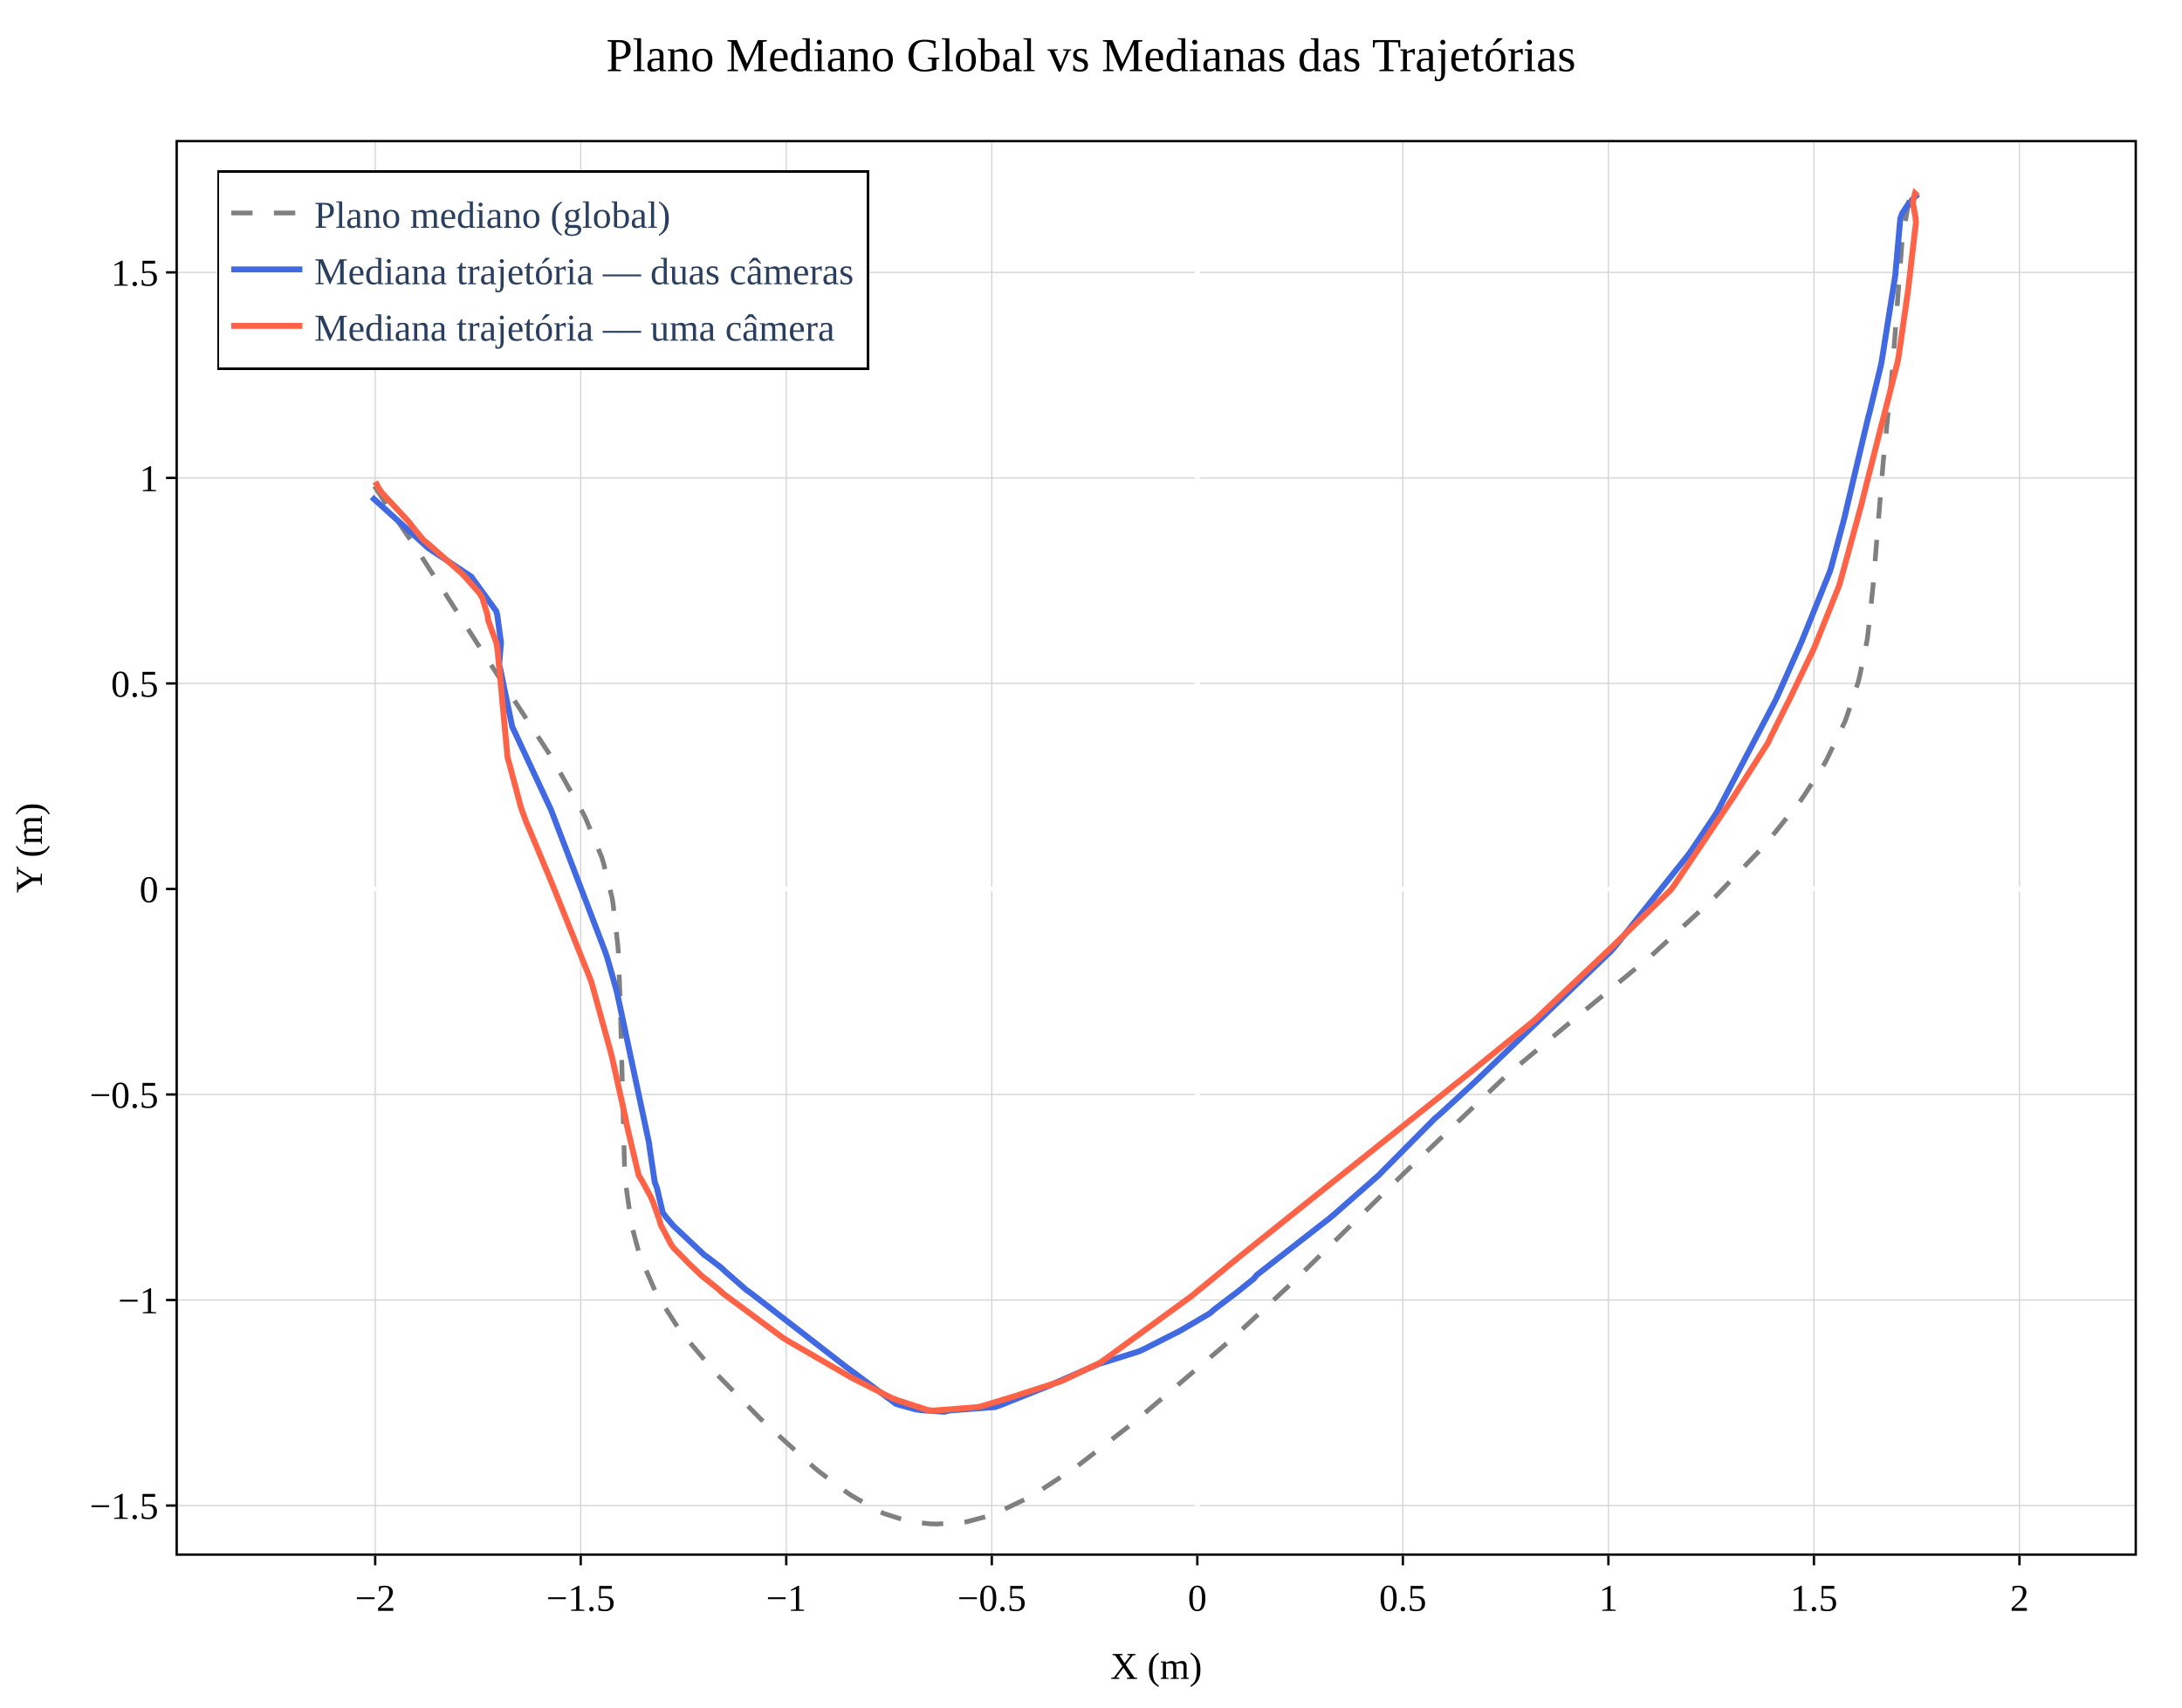
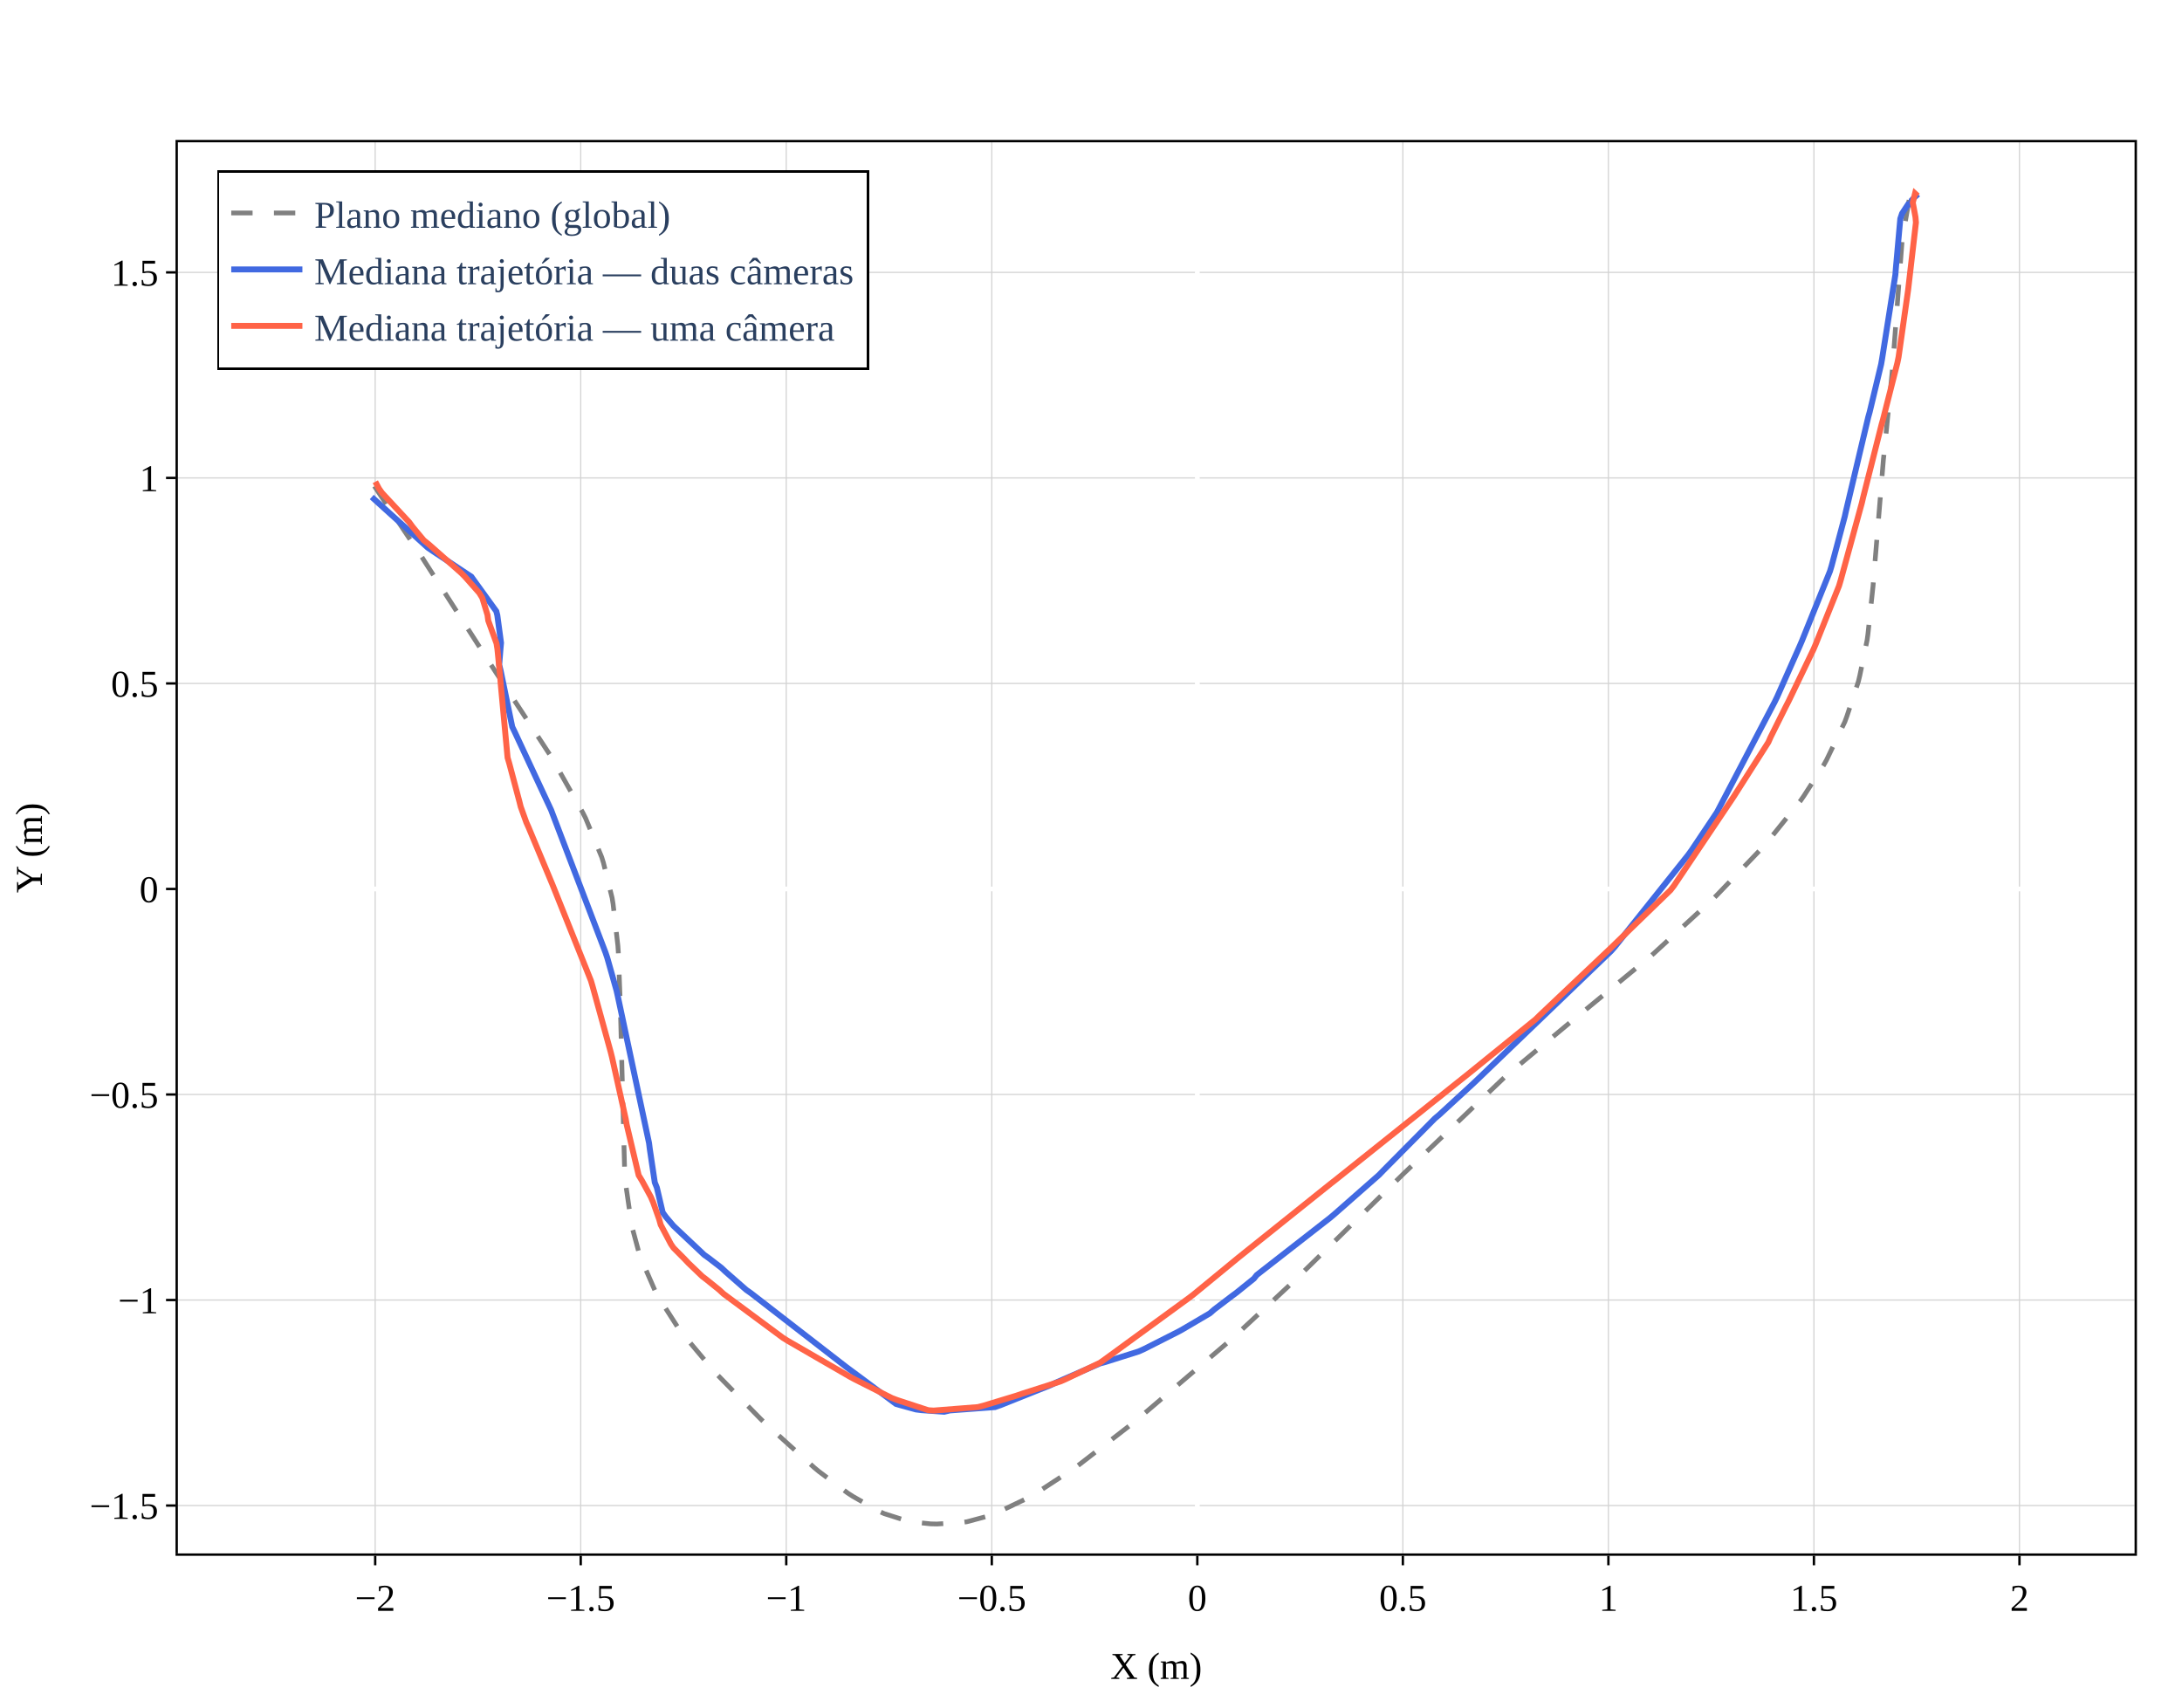
- <svg xmlns="http://www.w3.org/2000/svg" class="main-svg" width="920" height="720" style="" viewBox="0 0 920 720">
-   <rect x="0" y="0" width="920" height="720" style="fill: rgb(255, 255, 255); fill-opacity: 1;" />
-   <defs id="defs-62b8b5">
-     <g class="clips">
-       <clipPath id="clip62b8b5xyplot" class="plotclip">
-         <rect width="825" height="595" />
-       </clipPath>
-       <clipPath class="axesclip" id="clip62b8b5x">
-         <rect x="75" y="0" width="825" height="720" />
-       </clipPath>
-       <clipPath class="axesclip" id="clip62b8b5y">
-         <rect x="0" y="60" width="920" height="595" />
-       </clipPath>
-       <clipPath class="axesclip" id="clip62b8b5xy">
-         <rect x="75" y="60" width="825" height="595" />
-       </clipPath>
-     </g>
-     <g class="gradients" />
-     <g class="patterns" />
+ <svg xmlns="http://www.w3.org/2000/svg" class="main-svg" width="920" height="720" style="" viewBox="0 0 920 720" version="1.1" id="svg373">
+   <rect x="0" y="0" width="920" height="720" style="fill: rgb(255, 255, 255); fill-opacity: 1;" id="rect2" />
+   <defs id="defs-111e7b">
+     <g class="clips" id="g16">
+       <clipPath id="clip111e7bxyplot" class="plotclip">
+         <rect width="825" height="595" id="rect4" />
+       </clipPath>
+       <clipPath class="axesclip" id="clip111e7bx">
+         <rect x="75" y="0" width="825" height="720" id="rect7" />
+       </clipPath>
+       <clipPath class="axesclip" id="clip111e7by">
+         <rect x="0" y="60" width="920" height="595" id="rect10" />
+       </clipPath>
+       <clipPath class="axesclip" id="clip111e7bxy">
+         <rect x="75" y="60" width="825" height="595" id="rect13" />
+       </clipPath>
+     </g>
+     <g class="gradients" id="g18" />
+     <g class="patterns" id="g20" />
  </defs>
-   <g class="bglayer" />
-   <g class="layer-below">
-     <g class="imagelayer" />
-     <g class="shapelayer" />
-   </g>
-   <g class="cartesianlayer">
-     <g class="subplot xy">
-       <g class="layer-subplot">
-         <g class="shapelayer" />
-         <g class="imagelayer" />
-       </g>
-       <g class="minor-gridlayer">
-         <g class="x" />
-         <g class="y" />
-       </g>
-       <g class="gridlayer">
-         <g class="x">
-           <path class="xgrid crisp" transform="translate(158.19,0)" d="M0,60v595" style="stroke: rgb(211, 211, 211); stroke-opacity: 1; stroke-width: 0.5px;" />
-           <path class="xgrid crisp" transform="translate(244.85,0)" d="M0,60v595" style="stroke: rgb(211, 211, 211); stroke-opacity: 1; stroke-width: 0.5px;" />
-           <path class="xgrid crisp" transform="translate(331.51,0)" d="M0,60v595" style="stroke: rgb(211, 211, 211); stroke-opacity: 1; stroke-width: 0.5px;" />
-           <path class="xgrid crisp" transform="translate(418.17,0)" d="M0,60v595" style="stroke: rgb(211, 211, 211); stroke-opacity: 1; stroke-width: 0.5px;" />
-           <path class="xgrid crisp" transform="translate(591.49,0)" d="M0,60v595" style="stroke: rgb(211, 211, 211); stroke-opacity: 1; stroke-width: 0.5px;" />
-           <path class="xgrid crisp" transform="translate(678.15,0)" d="M0,60v595" style="stroke: rgb(211, 211, 211); stroke-opacity: 1; stroke-width: 0.5px;" />
-           <path class="xgrid crisp" transform="translate(764.81,0)" d="M0,60v595" style="stroke: rgb(211, 211, 211); stroke-opacity: 1; stroke-width: 0.5px;" />
-           <path class="xgrid crisp" transform="translate(851.47,0)" d="M0,60v595" style="stroke: rgb(211, 211, 211); stroke-opacity: 1; stroke-width: 0.5px;" />
-         </g>
-         <g class="y">
-           <path class="ygrid crisp" transform="translate(0,634.81)" d="M75,0h825" style="stroke: rgb(211, 211, 211); stroke-opacity: 1; stroke-width: 0.5px;" />
-           <path class="ygrid crisp" transform="translate(0,548.15)" d="M75,0h825" style="stroke: rgb(211, 211, 211); stroke-opacity: 1; stroke-width: 0.5px;" />
-           <path class="ygrid crisp" transform="translate(0,461.49)" d="M75,0h825" style="stroke: rgb(211, 211, 211); stroke-opacity: 1; stroke-width: 0.5px;" />
-           <path class="ygrid crisp" transform="translate(0,288.17)" d="M75,0h825" style="stroke: rgb(211, 211, 211); stroke-opacity: 1; stroke-width: 0.5px;" />
-           <path class="ygrid crisp" transform="translate(0,201.51)" d="M75,0h825" style="stroke: rgb(211, 211, 211); stroke-opacity: 1; stroke-width: 0.5px;" />
-           <path class="ygrid crisp" transform="translate(0,114.85)" d="M75,0h825" style="stroke: rgb(211, 211, 211); stroke-opacity: 1; stroke-width: 0.5px;" />
-         </g>
-       </g>
-       <g class="zerolinelayer">
-         <path class="xzl zl crisp" transform="translate(504.83,0)" d="M0,60v595" style="stroke: rgb(255, 255, 255); stroke-opacity: 1; stroke-width: 2px;" />
-         <path class="yzl zl crisp" transform="translate(0,374.83)" d="M75,0h825" style="stroke: rgb(255, 255, 255); stroke-opacity: 1; stroke-width: 2px;" />
-       </g>
-       <g class="layer-between">
-         <g class="shapelayer" />
-         <g class="imagelayer" />
-       </g>
-       <path class="xlines-below" />
-       <path class="ylines-below" />
-       <g class="overlines-below" />
-       <g class="xaxislayer-below" />
-       <g class="yaxislayer-below" />
-       <g class="overaxes-below" />
-       <g class="overplot">
-         <g class="xy" transform="translate(75,60)" clip-path="url(#clip62b8b5xyplot)">
-           <g class="scatterlayer mlayer">
-             <g class="trace scatter trace4fdb39" style="stroke-miterlimit: 2; opacity: 1;">
-               <g class="fills" />
-               <g class="errorbars" />
-               <g class="lines">
-                 <path class="js-line" d="M82.86,145L102.77,174.71L104.13,176.88L134.49,224.14L135.92,226.25L156.83,258.22L158.15,260.39L170.73,282.67L171.89,284.96L178.7,301.43L179.44,303.84L183.09,318.61L183.49,321.11L185.52,338.79L185.69,341.33L186.58,364.27L186.62,366.82L188.42,435.69L188.66,438.23L191.22,455.88L191.76,458.38L194.41,468.21L195.23,470.6L201.39,484.7L202.65,486.98L211.08,500.12L212.63,502.18L225.93,518.02L227.69,519.91L245.63,538.22L247.46,540L268.3,558.8L270.27,560.44L282.42,569.54L284.57,570.93L295.59,577.22L297.86,578.24L307.4,581.27L309.87,581.75L317.41,582.54L319.97,582.6L330.14,582L332.67,581.64L342.53,579.01L344.9,578.06L358.72,571.46L360.94,570.21L378.04,559.03L380.1,557.51L402.32,540.31L404.3,538.7L443.21,505.58L445.11,503.88L469.42,481.25L471.27,479.48L515.07,436.57L516.89,434.78L559.54,394.07L561.48,392.38L589.1,369.36L591.08,367.79L620.65,343.44L622.58,341.74L646.94,319.37L648.74,317.58L668.07,297.41L669.77,295.52L684.14,277.65L685.6,275.55L693.88,262.68L695.12,260.45L702.85,244.34L703.73,241.94L708.54,227.4L709.14,224.91L712.23,209.91L712.58,207.37L714.74,187.06L714.94,184.51L719.12,133.59L719.4,131.06L722.94,95.47L723.11,92.92L726.95,41.98L727.29,39.45L730.38,21.84L730.89,19.34" style="vector-effect: none; fill: none; stroke: rgb(128, 128, 128); stroke-opacity: 1; stroke-dasharray: 9px, 9px; stroke-width: 2px; opacity: 1;" />
-               </g>
-               <g class="points" />
-               <g class="text" />
-             </g>
-             <g class="trace scatter tracea6cbf7" style="stroke-miterlimit: 2; opacity: 1;">
-               <g class="fills" />
-               <g class="errorbars" />
-               <g class="lines">
-                 <path class="js-line" d="M81.74,149.57L105.36,170.92L107.34,172.28L123.74,183.16L124.88,184.75L134.26,197.74L134.69,199.44L136.25,211.06L136.04,213.34L135.48,220.32L136.07,222.7L140.98,246.49L142.09,248.77L157.36,281.52L158.18,283.68L180.28,341.59L181.05,343.88L184.94,357.62L185.45,359.91L198.66,421.97L198.96,424.37L201.08,438.57L201.96,440.77L204.41,451.23L205.78,453.13L208.95,456.87L211.04,458.85L221.88,469.07L223.83,470.46L229.18,474.58L230.83,476.14L239.62,483.85L241.55,485.2L281.8,516.38L283.55,517.68L302.75,531.94L304.5,532.45L311.2,534.29L313.58,534.59L323.1,535.26L325.48,534.7L344.52,533.29L346.88,532.46L367.89,524.07L370.22,522.97L388.83,514.87L391.16,514.25L405.11,509.84L407.44,508.79L421.95,501.44L423.83,500.39L435.11,493.76L436.99,492.12L444.51,486.4L446.39,485.01L453.7,479.11L454.88,477.61L485.66,453.61L487.45,452.11L506.46,435.39L508.1,433.68L530,411.58L531.81,410.06L545.75,397.24L547.48,395.61L604.34,340.96L605.85,339.24L636.8,300.45L638.21,298.5L647.52,284.59L648.92,282.48L673.3,235.9L674.33,233.77L683.8,212.44L684.72,210.3L696.56,180.91L697.26,178.6L702.81,157.78L703.32,155.47L712.69,115.96L713.31,113.73L718.15,93.57L718.55,91.27L724.15,55.83L724.33,53.45L726.23,32.22L726.97,30.02L729.5,26.16L730.54,26.12L731,24.46L732.43,23L733.74,21.86" style="vector-effect: none; fill: none; stroke: rgb(65, 105, 225); stroke-opacity: 1; stroke-width: 2.5px; opacity: 1;" />
-               </g>
-               <g class="points" />
-               <g class="text" />
-             </g>
-             <g class="trace scatter tracebf2393" style="stroke-miterlimit: 2; opacity: 1;">
-               <g class="fills" />
-               <g class="errorbars" />
-               <g class="lines">
-                 <path class="js-line" d="M83.25,143.13L84.8,146.04L86.05,147.81L97.56,160.21L98.98,162.16L103.71,167.85L105.57,169.32L119.45,181.58L121.09,183.24L127.05,189.98L128.35,192.09L130.53,199.25L130.86,201.66L134.35,211.29L134.73,213.7L135.92,225.74L136.1,228.15L139.01,259.46L139.71,261.83L144,277.98L144.55,280.17L146.91,286.74L147.89,288.93L157.95,313.03L158.83,315.22L174.15,353.48L174.83,355.78L182.49,383.58L183.07,385.91L188.82,411.81L189.23,414.19L194.28,435.54L195.72,437.91L199.36,444.59L200.38,446.94L202.91,454.07L203.58,456.45L207.89,464.59L208.97,466.16L213.64,470.86L215.29,472.61L221.08,478.16L222.71,479.4L228.22,483.84L230.05,485.53L255.06,504.05L257.1,505.33L283.65,520.67L285.69,521.75L301.02,529.47L303.26,530.32L316.4,534.63L318.67,534.77L337.29,533.3L339.63,532.71L353.64,528.45L355.98,527.64L372.1,522.49L374.17,521.59L388.77,514.62L390.8,513.18L426.37,487.23L428.25,485.79L445.18,471.88L447.06,470.33L486.23,438.96L488.08,437.52L544.63,392.35L546.59,390.76L572.46,369.79L574.18,368.1L602.2,341.59L603.92,339.96L629.32,315.35L630.75,313.51L654.74,277.78L656.1,275.73L670.59,252.98L671.54,250.82L677.97,237.91L679.08,235.76L689.64,213.78L690.59,211.55L700.39,187.04L701.07,184.75L710.02,152.05L710.57,149.69L718.32,119.04L718.98,116.69L725,92.98L725.49,90.59L729.21,64.48L729.54,62.13L732.82,33.81L732.62,31.53L731.49,25.42L731.99,23.41L732.44,21.58L733.56,22.6" style="vector-effect: none; fill: none; stroke: rgb(255, 99, 71); stroke-opacity: 1; stroke-width: 2.5px; opacity: 1;" />
-               </g>
-               <g class="points" />
-               <g class="text" />
-             </g>
-           </g>
-         </g>
-       </g>
-       <g class="zerolinelayer-above" />
-       <path class="xlines-above crisp" d="M74,655.5H901M74,59.5H901" style="fill: none; stroke-width: 1px; stroke: rgb(0, 0, 0); stroke-opacity: 1;" />
-       <path class="ylines-above crisp" d="M74.5,60V655M900.5,60V655" style="fill: none; stroke-width: 1px; stroke: rgb(0, 0, 0); stroke-opacity: 1;" />
-       <g class="overlines-above" />
-       <g class="xaxislayer-above">
-         <path class="xtick ticks crisp" d="M0,656v4" transform="translate(158.19,0)" style="stroke: rgb(0, 0, 0); stroke-opacity: 1; stroke-width: 1px;" />
-         <path class="xtick ticks crisp" d="M0,656v4" transform="translate(244.85,0)" style="stroke: rgb(0, 0, 0); stroke-opacity: 1; stroke-width: 1px;" />
-         <path class="xtick ticks crisp" d="M0,656v4" transform="translate(331.51,0)" style="stroke: rgb(0, 0, 0); stroke-opacity: 1; stroke-width: 1px;" />
-         <path class="xtick ticks crisp" d="M0,656v4" transform="translate(418.17,0)" style="stroke: rgb(0, 0, 0); stroke-opacity: 1; stroke-width: 1px;" />
-         <path class="xtick ticks crisp" d="M0,656v4" transform="translate(504.83,0)" style="stroke: rgb(0, 0, 0); stroke-opacity: 1; stroke-width: 1px;" />
-         <path class="xtick ticks crisp" d="M0,656v4" transform="translate(591.49,0)" style="stroke: rgb(0, 0, 0); stroke-opacity: 1; stroke-width: 1px;" />
-         <path class="xtick ticks crisp" d="M0,656v4" transform="translate(678.15,0)" style="stroke: rgb(0, 0, 0); stroke-opacity: 1; stroke-width: 1px;" />
-         <path class="xtick ticks crisp" d="M0,656v4" transform="translate(764.81,0)" style="stroke: rgb(0, 0, 0); stroke-opacity: 1; stroke-width: 1px;" />
-         <path class="xtick ticks crisp" d="M0,656v4" transform="translate(851.47,0)" style="stroke: rgb(0, 0, 0); stroke-opacity: 1; stroke-width: 1px;" />
-         <g class="xtick">
-           <text text-anchor="middle" x="0" y="679.2" transform="translate(158.19,0)" style="font-family: 'Times New Roman'; font-size: 16px; fill: rgb(0, 0, 0); fill-opacity: 1; white-space: pre;">−2</text>
-         </g>
-         <g class="xtick">
-           <text text-anchor="middle" x="0" y="679.2" style="font-family: 'Times New Roman'; font-size: 16px; fill: rgb(0, 0, 0); fill-opacity: 1; white-space: pre;" transform="translate(244.85,0)">−1.5</text>
-         </g>
-         <g class="xtick">
-           <text text-anchor="middle" x="0" y="679.2" style="font-family: 'Times New Roman'; font-size: 16px; fill: rgb(0, 0, 0); fill-opacity: 1; white-space: pre;" transform="translate(331.51,0)">−1</text>
-         </g>
-         <g class="xtick">
-           <text text-anchor="middle" x="0" y="679.2" style="font-family: 'Times New Roman'; font-size: 16px; fill: rgb(0, 0, 0); fill-opacity: 1; white-space: pre;" transform="translate(418.17,0)">−0.5</text>
-         </g>
-         <g class="xtick">
-           <text text-anchor="middle" x="0" y="679.2" style="font-family: 'Times New Roman'; font-size: 16px; fill: rgb(0, 0, 0); fill-opacity: 1; white-space: pre;" transform="translate(504.83,0)">0</text>
-         </g>
-         <g class="xtick">
-           <text text-anchor="middle" x="0" y="679.2" style="font-family: 'Times New Roman'; font-size: 16px; fill: rgb(0, 0, 0); fill-opacity: 1; white-space: pre;" transform="translate(591.49,0)">0.5</text>
-         </g>
-         <g class="xtick">
-           <text text-anchor="middle" x="0" y="679.2" style="font-family: 'Times New Roman'; font-size: 16px; fill: rgb(0, 0, 0); fill-opacity: 1; white-space: pre;" transform="translate(678.15,0)">1</text>
-         </g>
-         <g class="xtick">
-           <text text-anchor="middle" x="0" y="679.2" style="font-family: 'Times New Roman'; font-size: 16px; fill: rgb(0, 0, 0); fill-opacity: 1; white-space: pre;" transform="translate(764.81,0)">1.5</text>
-         </g>
-         <g class="xtick">
-           <text text-anchor="middle" x="0" y="679.2" style="font-family: 'Times New Roman'; font-size: 16px; fill: rgb(0, 0, 0); fill-opacity: 1; white-space: pre;" transform="translate(851.47,0)">2</text>
-         </g>
-       </g>
-       <g class="yaxislayer-above">
-         <path class="ytick ticks crisp" d="M74,0h-4" transform="translate(0,634.81)" style="stroke: rgb(0, 0, 0); stroke-opacity: 1; stroke-width: 1px;" />
-         <path class="ytick ticks crisp" d="M74,0h-4" transform="translate(0,548.15)" style="stroke: rgb(0, 0, 0); stroke-opacity: 1; stroke-width: 1px;" />
-         <path class="ytick ticks crisp" d="M74,0h-4" transform="translate(0,461.49)" style="stroke: rgb(0, 0, 0); stroke-opacity: 1; stroke-width: 1px;" />
-         <path class="ytick ticks crisp" d="M74,0h-4" transform="translate(0,374.83)" style="stroke: rgb(0, 0, 0); stroke-opacity: 1; stroke-width: 1px;" />
-         <path class="ytick ticks crisp" d="M74,0h-4" transform="translate(0,288.17)" style="stroke: rgb(0, 0, 0); stroke-opacity: 1; stroke-width: 1px;" />
-         <path class="ytick ticks crisp" d="M74,0h-4" transform="translate(0,201.51)" style="stroke: rgb(0, 0, 0); stroke-opacity: 1; stroke-width: 1px;" />
-         <path class="ytick ticks crisp" d="M74,0h-4" transform="translate(0,114.85)" style="stroke: rgb(0, 0, 0); stroke-opacity: 1; stroke-width: 1px;" />
-         <g class="ytick">
-           <text text-anchor="end" x="66.8" y="5.6" transform="translate(0,634.81)" style="font-family: 'Times New Roman'; font-size: 16px; fill: rgb(0, 0, 0); fill-opacity: 1; white-space: pre;">−1.5</text>
-         </g>
-         <g class="ytick">
-           <text text-anchor="end" x="66.8" y="5.6" style="font-family: 'Times New Roman'; font-size: 16px; fill: rgb(0, 0, 0); fill-opacity: 1; white-space: pre;" transform="translate(0,548.15)">−1</text>
-         </g>
-         <g class="ytick">
-           <text text-anchor="end" x="66.8" y="5.6" style="font-family: 'Times New Roman'; font-size: 16px; fill: rgb(0, 0, 0); fill-opacity: 1; white-space: pre;" transform="translate(0,461.49)">−0.5</text>
-         </g>
-         <g class="ytick">
-           <text text-anchor="end" x="66.8" y="5.6" style="font-family: 'Times New Roman'; font-size: 16px; fill: rgb(0, 0, 0); fill-opacity: 1; white-space: pre;" transform="translate(0,374.83)">0</text>
-         </g>
-         <g class="ytick">
-           <text text-anchor="end" x="66.8" y="5.6" style="font-family: 'Times New Roman'; font-size: 16px; fill: rgb(0, 0, 0); fill-opacity: 1; white-space: pre;" transform="translate(0,288.17)">0.5</text>
-         </g>
-         <g class="ytick">
-           <text text-anchor="end" x="66.8" y="5.6" style="font-family: 'Times New Roman'; font-size: 16px; fill: rgb(0, 0, 0); fill-opacity: 1; white-space: pre;" transform="translate(0,201.51)">1</text>
-         </g>
-         <g class="ytick">
-           <text text-anchor="end" x="66.8" y="5.6" style="font-family: 'Times New Roman'; font-size: 16px; fill: rgb(0, 0, 0); fill-opacity: 1; white-space: pre;" transform="translate(0,114.85)">1.5</text>
-         </g>
-       </g>
-       <g class="overaxes-above" />
-     </g>
-   </g>
-   <g class="polarlayer" />
-   <g class="smithlayer" />
-   <g class="ternarylayer" />
-   <g class="geolayer" />
-   <g class="funnelarealayer" />
-   <g class="pielayer" />
-   <g class="iciclelayer" />
-   <g class="treemaplayer" />
-   <g class="sunburstlayer" />
-   <g class="glimages" />
-   <defs id="topdefs-62b8b5">
-     <g class="clips" />
-     <clipPath id="legend62b8b5">
-       <rect width="273" height="82" x="1" y="1" />
+   <g class="bglayer" id="g23" />
+   <g class="layer-below" id="g29">
+     <g class="imagelayer" id="g25" />
+     <g class="shapelayer" id="g27" />
+   </g>
+   <g class="cartesianlayer" id="g261">
+     <g class="subplot xy" id="g259">
+       <g class="layer-subplot" id="g35">
+         <g class="shapelayer" id="g31" />
+         <g class="imagelayer" id="g33" />
+       </g>
+       <g class="minor-gridlayer" id="g41">
+         <g class="x" id="g37" />
+         <g class="y" id="g39" />
+       </g>
+       <g class="gridlayer" id="g75">
+         <g class="x" id="g59">
+           <path class="xgrid crisp" transform="translate(158.19,0)" d="M0,60v595" style="stroke: rgb(211, 211, 211); stroke-opacity: 1; stroke-width: 0.5px;" id="path43" />
+           <path class="xgrid crisp" transform="translate(244.85,0)" d="M0,60v595" style="stroke: rgb(211, 211, 211); stroke-opacity: 1; stroke-width: 0.5px;" id="path45" />
+           <path class="xgrid crisp" transform="translate(331.51,0)" d="M0,60v595" style="stroke: rgb(211, 211, 211); stroke-opacity: 1; stroke-width: 0.5px;" id="path47" />
+           <path class="xgrid crisp" transform="translate(418.17,0)" d="M0,60v595" style="stroke: rgb(211, 211, 211); stroke-opacity: 1; stroke-width: 0.5px;" id="path49" />
+           <path class="xgrid crisp" transform="translate(591.49,0)" d="M0,60v595" style="stroke: rgb(211, 211, 211); stroke-opacity: 1; stroke-width: 0.5px;" id="path51" />
+           <path class="xgrid crisp" transform="translate(678.15,0)" d="M0,60v595" style="stroke: rgb(211, 211, 211); stroke-opacity: 1; stroke-width: 0.5px;" id="path53" />
+           <path class="xgrid crisp" transform="translate(764.81,0)" d="M0,60v595" style="stroke: rgb(211, 211, 211); stroke-opacity: 1; stroke-width: 0.5px;" id="path55" />
+           <path class="xgrid crisp" transform="translate(851.47,0)" d="M0,60v595" style="stroke: rgb(211, 211, 211); stroke-opacity: 1; stroke-width: 0.5px;" id="path57" />
+         </g>
+         <g class="y" id="g73">
+           <path class="ygrid crisp" transform="translate(0,634.81)" d="M75,0h825" style="stroke: rgb(211, 211, 211); stroke-opacity: 1; stroke-width: 0.5px;" id="path61" />
+           <path class="ygrid crisp" transform="translate(0,548.15)" d="M75,0h825" style="stroke: rgb(211, 211, 211); stroke-opacity: 1; stroke-width: 0.5px;" id="path63" />
+           <path class="ygrid crisp" transform="translate(0,461.49)" d="M75,0h825" style="stroke: rgb(211, 211, 211); stroke-opacity: 1; stroke-width: 0.5px;" id="path65" />
+           <path class="ygrid crisp" transform="translate(0,288.17)" d="M75,0h825" style="stroke: rgb(211, 211, 211); stroke-opacity: 1; stroke-width: 0.5px;" id="path67" />
+           <path class="ygrid crisp" transform="translate(0,201.51)" d="M75,0h825" style="stroke: rgb(211, 211, 211); stroke-opacity: 1; stroke-width: 0.5px;" id="path69" />
+           <path class="ygrid crisp" transform="translate(0,114.85)" d="M75,0h825" style="stroke: rgb(211, 211, 211); stroke-opacity: 1; stroke-width: 0.5px;" id="path71" />
+         </g>
+       </g>
+       <g class="zerolinelayer" id="g81">
+         <path class="xzl zl crisp" transform="translate(504.83,0)" d="M0,60v595" style="stroke: rgb(255, 255, 255); stroke-opacity: 1; stroke-width: 2px;" id="path77" />
+         <path class="yzl zl crisp" transform="translate(0,374.83)" d="M75,0h825" style="stroke: rgb(255, 255, 255); stroke-opacity: 1; stroke-width: 2px;" id="path79" />
+       </g>
+       <g class="layer-between" id="g87">
+         <g class="shapelayer" id="g83" />
+         <g class="imagelayer" id="g85" />
+       </g>
+       <path class="xlines-below" id="path89" />
+       <path class="ylines-below" id="path91" />
+       <g class="overlines-below" id="g93" />
+       <g class="xaxislayer-below" id="g95" />
+       <g class="yaxislayer-below" id="g97" />
+       <g class="overaxes-below" id="g99" />
+       <g class="overplot" id="g147">
+         <g class="xy" transform="translate(75,60)" clip-path="url(#clip111e7bxyplot)" id="g145">
+           <g class="scatterlayer mlayer" id="g143">
+             <g class="trace scatter tracee08aca" style="stroke-miterlimit: 2; opacity: 1;" id="g113">
+               <g class="fills" id="g101" />
+               <g class="errorbars" id="g103" />
+               <g class="lines" id="g107">
+                 <path class="js-line" d="M82.86,145L102.77,174.71L104.13,176.88L134.49,224.14L135.92,226.25L156.83,258.22L158.15,260.39L170.73,282.67L171.89,284.96L178.7,301.43L179.44,303.84L183.09,318.61L183.49,321.11L185.52,338.79L185.69,341.33L186.58,364.27L186.62,366.82L188.42,435.69L188.66,438.23L191.22,455.88L191.76,458.38L194.41,468.21L195.23,470.6L201.39,484.7L202.65,486.98L211.08,500.12L212.63,502.18L225.93,518.02L227.69,519.91L245.63,538.22L247.46,540L268.3,558.8L270.27,560.44L282.42,569.54L284.57,570.93L295.59,577.22L297.86,578.24L307.4,581.27L309.87,581.75L317.41,582.54L319.97,582.6L330.14,582L332.67,581.64L342.53,579.01L344.9,578.06L358.72,571.46L360.94,570.21L378.04,559.03L380.1,557.51L402.32,540.31L404.3,538.7L443.21,505.58L445.11,503.88L469.42,481.25L471.27,479.48L515.07,436.57L516.89,434.78L559.54,394.07L561.48,392.38L589.1,369.36L591.08,367.79L620.65,343.44L622.58,341.74L646.94,319.37L648.74,317.58L668.07,297.41L669.77,295.52L684.14,277.65L685.6,275.55L693.88,262.68L695.12,260.45L702.85,244.34L703.73,241.94L708.54,227.4L709.14,224.91L712.23,209.91L712.58,207.37L714.74,187.06L714.94,184.51L719.12,133.59L719.4,131.06L722.94,95.47L723.11,92.92L726.95,41.98L727.29,39.45L730.38,21.84L730.89,19.34" style="vector-effect: none; fill: none; stroke: rgb(128, 128, 128); stroke-opacity: 1; stroke-dasharray: 9px, 9px; stroke-width: 2px; opacity: 1;" id="path105" />
+               </g>
+               <g class="points" id="g109" />
+               <g class="text" id="g111" />
+             </g>
+             <g class="trace scatter trace9c25fd" style="stroke-miterlimit: 2; opacity: 1;" id="g127">
+               <g class="fills" id="g115" />
+               <g class="errorbars" id="g117" />
+               <g class="lines" id="g121">
+                 <path class="js-line" d="M81.74,149.57L105.36,170.92L107.34,172.28L123.74,183.16L124.88,184.75L134.26,197.74L134.69,199.44L136.25,211.06L136.04,213.34L135.48,220.32L136.07,222.7L140.98,246.49L142.09,248.77L157.36,281.52L158.18,283.68L180.28,341.59L181.05,343.88L184.94,357.62L185.45,359.91L198.66,421.97L198.96,424.37L201.08,438.57L201.96,440.77L204.41,451.23L205.78,453.13L208.95,456.87L211.04,458.85L221.88,469.07L223.83,470.46L229.18,474.58L230.83,476.14L239.62,483.85L241.55,485.2L281.8,516.38L283.55,517.68L302.75,531.94L304.5,532.45L311.2,534.29L313.58,534.59L323.1,535.26L325.48,534.7L344.52,533.29L346.88,532.46L367.89,524.07L370.22,522.97L388.83,514.87L391.16,514.25L405.11,509.84L407.44,508.79L421.95,501.44L423.83,500.39L435.11,493.76L436.99,492.12L444.51,486.4L446.39,485.01L453.7,479.11L454.88,477.61L485.66,453.61L487.45,452.11L506.46,435.39L508.1,433.68L530,411.58L531.81,410.06L545.75,397.24L547.48,395.61L604.34,340.96L605.85,339.24L636.8,300.45L638.21,298.5L647.52,284.59L648.92,282.48L673.3,235.9L674.33,233.77L683.8,212.44L684.72,210.3L696.56,180.91L697.26,178.6L702.81,157.78L703.32,155.47L712.69,115.96L713.31,113.73L718.15,93.57L718.55,91.27L724.15,55.83L724.33,53.45L726.23,32.22L726.97,30.02L729.5,26.16L730.54,26.12L731,24.46L732.43,23L733.74,21.86" style="vector-effect: none; fill: none; stroke: rgb(65, 105, 225); stroke-opacity: 1; stroke-width: 2.5px; opacity: 1;" id="path119" />
+               </g>
+               <g class="points" id="g123" />
+               <g class="text" id="g125" />
+             </g>
+             <g class="trace scatter tracee7e11c" style="stroke-miterlimit: 2; opacity: 1;" id="g141">
+               <g class="fills" id="g129" />
+               <g class="errorbars" id="g131" />
+               <g class="lines" id="g135">
+                 <path class="js-line" d="M83.25,143.13L84.8,146.04L86.05,147.81L97.56,160.21L98.98,162.16L103.71,167.85L105.57,169.32L119.45,181.58L121.09,183.24L127.05,189.98L128.35,192.09L130.53,199.25L130.86,201.66L134.35,211.29L134.73,213.7L135.92,225.74L136.1,228.15L139.01,259.46L139.71,261.83L144,277.98L144.55,280.17L146.91,286.74L147.89,288.93L157.95,313.03L158.83,315.22L174.15,353.48L174.83,355.78L182.49,383.58L183.07,385.91L188.82,411.81L189.23,414.19L194.28,435.54L195.72,437.91L199.36,444.59L200.38,446.94L202.91,454.07L203.58,456.45L207.89,464.59L208.97,466.16L213.64,470.86L215.29,472.61L221.08,478.16L222.71,479.4L228.22,483.84L230.05,485.53L255.06,504.05L257.1,505.33L283.65,520.67L285.69,521.75L301.02,529.47L303.26,530.32L316.4,534.63L318.67,534.77L337.29,533.3L339.63,532.71L353.64,528.45L355.98,527.64L372.1,522.49L374.17,521.59L388.77,514.62L390.8,513.18L426.37,487.23L428.25,485.79L445.18,471.88L447.06,470.33L486.23,438.96L488.08,437.52L544.63,392.35L546.59,390.76L572.46,369.79L574.18,368.1L602.2,341.59L603.92,339.96L629.32,315.35L630.75,313.51L654.74,277.78L656.1,275.73L670.59,252.98L671.54,250.82L677.97,237.91L679.08,235.76L689.64,213.78L690.59,211.55L700.39,187.04L701.07,184.75L710.02,152.05L710.57,149.69L718.32,119.04L718.98,116.69L725,92.98L725.49,90.59L729.21,64.48L729.54,62.13L732.82,33.81L732.62,31.53L731.49,25.42L731.99,23.41L732.44,21.58L733.56,22.6" style="vector-effect: none; fill: none; stroke: rgb(255, 99, 71); stroke-opacity: 1; stroke-width: 2.5px; opacity: 1;" id="path133" />
+               </g>
+               <g class="points" id="g137" />
+               <g class="text" id="g139" />
+             </g>
+           </g>
+         </g>
+       </g>
+       <g class="zerolinelayer-above" id="g149" />
+       <path class="xlines-above crisp" d="M74,655.5H901M74,59.5H901" style="fill: none; stroke-width: 1px; stroke: rgb(0, 0, 0); stroke-opacity: 1;" id="path151" />
+       <path class="ylines-above crisp" d="M74.5,60V655M900.5,60V655" style="fill: none; stroke-width: 1px; stroke: rgb(0, 0, 0); stroke-opacity: 1;" id="path153" />
+       <g class="overlines-above" id="g155" />
+       <g class="xaxislayer-above" id="g211">
+         <path class="xtick ticks crisp" d="M0,656v4" transform="translate(158.19,0)" style="stroke: rgb(0, 0, 0); stroke-opacity: 1; stroke-width: 1px;" id="path157" />
+         <path class="xtick ticks crisp" d="M0,656v4" transform="translate(244.85,0)" style="stroke: rgb(0, 0, 0); stroke-opacity: 1; stroke-width: 1px;" id="path159" />
+         <path class="xtick ticks crisp" d="M0,656v4" transform="translate(331.51,0)" style="stroke: rgb(0, 0, 0); stroke-opacity: 1; stroke-width: 1px;" id="path161" />
+         <path class="xtick ticks crisp" d="M0,656v4" transform="translate(418.17,0)" style="stroke: rgb(0, 0, 0); stroke-opacity: 1; stroke-width: 1px;" id="path163" />
+         <path class="xtick ticks crisp" d="M0,656v4" transform="translate(504.83,0)" style="stroke: rgb(0, 0, 0); stroke-opacity: 1; stroke-width: 1px;" id="path165" />
+         <path class="xtick ticks crisp" d="M0,656v4" transform="translate(591.49,0)" style="stroke: rgb(0, 0, 0); stroke-opacity: 1; stroke-width: 1px;" id="path167" />
+         <path class="xtick ticks crisp" d="M0,656v4" transform="translate(678.15,0)" style="stroke: rgb(0, 0, 0); stroke-opacity: 1; stroke-width: 1px;" id="path169" />
+         <path class="xtick ticks crisp" d="M0,656v4" transform="translate(764.81,0)" style="stroke: rgb(0, 0, 0); stroke-opacity: 1; stroke-width: 1px;" id="path171" />
+         <path class="xtick ticks crisp" d="M0,656v4" transform="translate(851.47,0)" style="stroke: rgb(0, 0, 0); stroke-opacity: 1; stroke-width: 1px;" id="path173" />
+         <g class="xtick" id="g177">
+           <text text-anchor="middle" x="0" y="679.2" transform="translate(158.19,0)" style="font-family: 'Times New Roman'; font-size: 16px; fill: rgb(0, 0, 0); fill-opacity: 1; white-space: pre;" id="text175">−2</text>
+         </g>
+         <g class="xtick" id="g181">
+           <text text-anchor="middle" x="0" y="679.2" style="font-family: 'Times New Roman'; font-size: 16px; fill: rgb(0, 0, 0); fill-opacity: 1; white-space: pre;" transform="translate(244.85,0)" id="text179">−1.5</text>
+         </g>
+         <g class="xtick" id="g185">
+           <text text-anchor="middle" x="0" y="679.2" style="font-family: 'Times New Roman'; font-size: 16px; fill: rgb(0, 0, 0); fill-opacity: 1; white-space: pre;" transform="translate(331.51,0)" id="text183">−1</text>
+         </g>
+         <g class="xtick" id="g189">
+           <text text-anchor="middle" x="0" y="679.2" style="font-family: 'Times New Roman'; font-size: 16px; fill: rgb(0, 0, 0); fill-opacity: 1; white-space: pre;" transform="translate(418.17,0)" id="text187">−0.5</text>
+         </g>
+         <g class="xtick" id="g193">
+           <text text-anchor="middle" x="0" y="679.2" style="font-family: 'Times New Roman'; font-size: 16px; fill: rgb(0, 0, 0); fill-opacity: 1; white-space: pre;" transform="translate(504.83,0)" id="text191">0</text>
+         </g>
+         <g class="xtick" id="g197">
+           <text text-anchor="middle" x="0" y="679.2" style="font-family: 'Times New Roman'; font-size: 16px; fill: rgb(0, 0, 0); fill-opacity: 1; white-space: pre;" transform="translate(591.49,0)" id="text195">0.5</text>
+         </g>
+         <g class="xtick" id="g201">
+           <text text-anchor="middle" x="0" y="679.2" style="font-family: 'Times New Roman'; font-size: 16px; fill: rgb(0, 0, 0); fill-opacity: 1; white-space: pre;" transform="translate(678.15,0)" id="text199">1</text>
+         </g>
+         <g class="xtick" id="g205">
+           <text text-anchor="middle" x="0" y="679.2" style="font-family: 'Times New Roman'; font-size: 16px; fill: rgb(0, 0, 0); fill-opacity: 1; white-space: pre;" transform="translate(764.81,0)" id="text203">1.5</text>
+         </g>
+         <g class="xtick" id="g209">
+           <text text-anchor="middle" x="0" y="679.2" style="font-family: 'Times New Roman'; font-size: 16px; fill: rgb(0, 0, 0); fill-opacity: 1; white-space: pre;" transform="translate(851.47,0)" id="text207">2</text>
+         </g>
+       </g>
+       <g class="yaxislayer-above" id="g255">
+         <path class="ytick ticks crisp" d="M74,0h-4" transform="translate(0,634.81)" style="stroke: rgb(0, 0, 0); stroke-opacity: 1; stroke-width: 1px;" id="path213" />
+         <path class="ytick ticks crisp" d="M74,0h-4" transform="translate(0,548.15)" style="stroke: rgb(0, 0, 0); stroke-opacity: 1; stroke-width: 1px;" id="path215" />
+         <path class="ytick ticks crisp" d="M74,0h-4" transform="translate(0,461.49)" style="stroke: rgb(0, 0, 0); stroke-opacity: 1; stroke-width: 1px;" id="path217" />
+         <path class="ytick ticks crisp" d="M74,0h-4" transform="translate(0,374.83)" style="stroke: rgb(0, 0, 0); stroke-opacity: 1; stroke-width: 1px;" id="path219" />
+         <path class="ytick ticks crisp" d="M74,0h-4" transform="translate(0,288.17)" style="stroke: rgb(0, 0, 0); stroke-opacity: 1; stroke-width: 1px;" id="path221" />
+         <path class="ytick ticks crisp" d="M74,0h-4" transform="translate(0,201.51)" style="stroke: rgb(0, 0, 0); stroke-opacity: 1; stroke-width: 1px;" id="path223" />
+         <path class="ytick ticks crisp" d="M74,0h-4" transform="translate(0,114.85)" style="stroke: rgb(0, 0, 0); stroke-opacity: 1; stroke-width: 1px;" id="path225" />
+         <g class="ytick" id="g229">
+           <text text-anchor="end" x="66.8" y="5.6" transform="translate(0,634.81)" style="font-family: 'Times New Roman'; font-size: 16px; fill: rgb(0, 0, 0); fill-opacity: 1; white-space: pre;" id="text227">−1.5</text>
+         </g>
+         <g class="ytick" id="g233">
+           <text text-anchor="end" x="66.8" y="5.6" style="font-family: 'Times New Roman'; font-size: 16px; fill: rgb(0, 0, 0); fill-opacity: 1; white-space: pre;" transform="translate(0,548.15)" id="text231">−1</text>
+         </g>
+         <g class="ytick" id="g237">
+           <text text-anchor="end" x="66.8" y="5.6" style="font-family: 'Times New Roman'; font-size: 16px; fill: rgb(0, 0, 0); fill-opacity: 1; white-space: pre;" transform="translate(0,461.49)" id="text235">−0.5</text>
+         </g>
+         <g class="ytick" id="g241">
+           <text text-anchor="end" x="66.8" y="5.6" style="font-family: 'Times New Roman'; font-size: 16px; fill: rgb(0, 0, 0); fill-opacity: 1; white-space: pre;" transform="translate(0,374.83)" id="text239">0</text>
+         </g>
+         <g class="ytick" id="g245">
+           <text text-anchor="end" x="66.8" y="5.6" style="font-family: 'Times New Roman'; font-size: 16px; fill: rgb(0, 0, 0); fill-opacity: 1; white-space: pre;" transform="translate(0,288.17)" id="text243">0.5</text>
+         </g>
+         <g class="ytick" id="g249">
+           <text text-anchor="end" x="66.8" y="5.6" style="font-family: 'Times New Roman'; font-size: 16px; fill: rgb(0, 0, 0); fill-opacity: 1; white-space: pre;" transform="translate(0,201.51)" id="text247">1</text>
+         </g>
+         <g class="ytick" id="g253">
+           <text text-anchor="end" x="66.8" y="5.6" style="font-family: 'Times New Roman'; font-size: 16px; fill: rgb(0, 0, 0); fill-opacity: 1; white-space: pre;" transform="translate(0,114.85)" id="text251">1.5</text>
+         </g>
+       </g>
+       <g class="overaxes-above" id="g257" />
+     </g>
+   </g>
+   <g class="polarlayer" id="g263" />
+   <g class="smithlayer" id="g265" />
+   <g class="ternarylayer" id="g267" />
+   <g class="geolayer" id="g269" />
+   <g class="funnelarealayer" id="g271" />
+   <g class="pielayer" id="g273" />
+   <g class="iciclelayer" id="g275" />
+   <g class="treemaplayer" id="g277" />
+   <g class="sunburstlayer" id="g279" />
+   <g class="glimages" id="g281" />
+   <defs id="topdefs-111e7b">
+     <g class="clips" id="g283" />
+     <clipPath id="legend111e7b">
+       <rect width="273" height="82" x="1" y="1" id="rect285" />
    </clipPath>
  </defs>
-   <g class="layer-above">
-     <g class="imagelayer" />
-     <g class="shapelayer" />
-   </g>
-   <g class="infolayer">
-     <g class="legend" pointer-events="all" transform="translate(91.5,71.9)">
-       <rect class="bg" shape-rendering="crispEdges" style="stroke: rgb(0, 0, 0); stroke-opacity: 1; fill: rgb(255, 255, 255); fill-opacity: 1; stroke-width: 1px;" width="274" height="83" x="0.5" y="0.5" />
-       <g class="scrollbox" transform="" clip-path="url(#legend62b8b5)">
-         <g class="groups">
-           <g class="traces" transform="translate(1,17.9)" style="opacity: 1;">
-             <text class="legendtext" text-anchor="start" x="40" y="6.24" style="font-family: 'Times New Roman'; font-size: 16px; fill: rgb(42, 63, 95); fill-opacity: 1; white-space: pre;">Plano mediano (global)</text>
-             <g class="layers" style="opacity: 1;">
-               <g class="legendfill" />
-               <g class="legendlines">
-                 <path class="js-line" d="M5,0h30" style="fill: none; stroke: rgb(128, 128, 128); stroke-opacity: 1; stroke-dasharray: 9px, 9px; stroke-width: 2px;" />
-               </g>
-               <g class="legendsymbols">
-                 <g class="legendpoints" />
-               </g>
-             </g>
-             <rect class="legendtoggle" x="0" y="-11.9" width="267.453" height="23.8" style="fill: rgb(0, 0, 0); fill-opacity: 0;" />
-           </g>
-           <g class="traces" transform="translate(1,41.7)" style="opacity: 1;">
-             <text class="legendtext" text-anchor="start" x="40" y="6.24" style="font-family: 'Times New Roman'; font-size: 16px; fill: rgb(42, 63, 95); fill-opacity: 1; white-space: pre;">Mediana trajetória — duas câmeras</text>
-             <g class="layers" style="opacity: 1;">
-               <g class="legendfill" />
-               <g class="legendlines">
-                 <path class="js-line" d="M5,0h30" style="fill: none; stroke: rgb(65, 105, 225); stroke-opacity: 1; stroke-width: 2.5px;" />
-               </g>
-               <g class="legendsymbols">
-                 <g class="legendpoints" />
-               </g>
-             </g>
-             <rect class="legendtoggle" x="0" y="-11.9" width="267.453" height="23.8" style="fill: rgb(0, 0, 0); fill-opacity: 0;" />
-           </g>
-           <g class="traces" transform="translate(1,65.5)" style="opacity: 1;">
-             <text class="legendtext" text-anchor="start" x="40" y="6.24" style="font-family: 'Times New Roman'; font-size: 16px; fill: rgb(42, 63, 95); fill-opacity: 1; white-space: pre;">Mediana trajetória — uma câmera</text>
-             <g class="layers" style="opacity: 1;">
-               <g class="legendfill" />
-               <g class="legendlines">
-                 <path class="js-line" d="M5,0h30" style="fill: none; stroke: rgb(255, 99, 71); stroke-opacity: 1; stroke-width: 2.5px;" />
-               </g>
-               <g class="legendsymbols">
-                 <g class="legendpoints" />
-               </g>
-             </g>
-             <rect class="legendtoggle" x="0" y="-11.9" width="267.453" height="23.8" style="fill: rgb(0, 0, 0); fill-opacity: 0;" />
-           </g>
-         </g>
-       </g>
-       <rect class="scrollbar" rx="20" ry="3" width="0" height="0" style="fill: rgb(128, 139, 164); fill-opacity: 1;" x="0" y="0" />
-     </g>
-     <g class="g-gtitle">
-       <text class="gtitle" x="460" y="30" text-anchor="middle" dy="0em" style="opacity: 1; font-family: 'Times New Roman'; font-size: 20px; fill: rgb(0, 0, 0); fill-opacity: 1; white-space: pre;">Plano Mediano Global vs Medianas das Trajetórias</text>
-     </g>
-     <g class="g-xtitle">
-       <text class="xtitle" x="487.5" y="707.9" text-anchor="middle" style="opacity: 1; font-family: 'Times New Roman'; font-size: 16px; fill: rgb(0, 0, 0); fill-opacity: 1; white-space: pre;">X (m)</text>
-     </g>
-     <g class="g-ytitle">
-       <text class="ytitle" transform="rotate(-90,17.66855,357.5)" x="17.669" y="357.5" text-anchor="middle" style="opacity: 1; font-family: 'Times New Roman'; font-size: 16px; fill: rgb(0, 0, 0); fill-opacity: 1; white-space: pre;">Y (m)</text>
+   <g class="layer-above" id="g293">
+     <g class="imagelayer" id="g289" />
+     <g class="shapelayer" id="g291" />
+   </g>
+   <g class="infolayer" id="g371">
+     <g class="legend" pointer-events="all" transform="translate(91.5,71.9)" id="g357">
+       <rect class="bg" shape-rendering="crispEdges" style="stroke: rgb(0, 0, 0); stroke-opacity: 1; fill: rgb(255, 255, 255); fill-opacity: 1; stroke-width: 1px;" width="274" height="83" x="0.5" y="0.5" id="rect295" />
+       <g class="scrollbox" transform="" clip-path="url(#legend111e7b)" id="g353">
+         <g class="groups" id="g351">
+           <g class="traces" transform="translate(1,17.9)" style="opacity: 1;" id="g313">
+             <text class="legendtext" text-anchor="start" x="40" y="6.24" style="font-family: 'Times New Roman'; font-size: 16px; fill: rgb(42, 63, 95); fill-opacity: 1; white-space: pre;" id="text297">Plano mediano (global)</text>
+             <g class="layers" style="opacity: 1;" id="g309">
+               <g class="legendfill" id="g299" />
+               <g class="legendlines" id="g303">
+                 <path class="js-line" d="M5,0h30" style="fill: none; stroke: rgb(128, 128, 128); stroke-opacity: 1; stroke-dasharray: 9px, 9px; stroke-width: 2px;" id="path301" />
+               </g>
+               <g class="legendsymbols" id="g307">
+                 <g class="legendpoints" id="g305" />
+               </g>
+             </g>
+             <rect class="legendtoggle" x="0" y="-11.9" width="267.453" height="23.8" style="fill: rgb(0, 0, 0); fill-opacity: 0;" id="rect311" />
+           </g>
+           <g class="traces" transform="translate(1,41.7)" style="opacity: 1;" id="g331">
+             <text class="legendtext" text-anchor="start" x="40" y="6.24" style="font-family: 'Times New Roman'; font-size: 16px; fill: rgb(42, 63, 95); fill-opacity: 1; white-space: pre;" id="text315">Mediana trajetória — duas câmeras</text>
+             <g class="layers" style="opacity: 1;" id="g327">
+               <g class="legendfill" id="g317" />
+               <g class="legendlines" id="g321">
+                 <path class="js-line" d="M5,0h30" style="fill: none; stroke: rgb(65, 105, 225); stroke-opacity: 1; stroke-width: 2.5px;" id="path319" />
+               </g>
+               <g class="legendsymbols" id="g325">
+                 <g class="legendpoints" id="g323" />
+               </g>
+             </g>
+             <rect class="legendtoggle" x="0" y="-11.9" width="267.453" height="23.8" style="fill: rgb(0, 0, 0); fill-opacity: 0;" id="rect329" />
+           </g>
+           <g class="traces" transform="translate(1,65.5)" style="opacity: 1;" id="g349">
+             <text class="legendtext" text-anchor="start" x="40" y="6.24" style="font-family: 'Times New Roman'; font-size: 16px; fill: rgb(42, 63, 95); fill-opacity: 1; white-space: pre;" id="text333">Mediana trajetória — uma câmera</text>
+             <g class="layers" style="opacity: 1;" id="g345">
+               <g class="legendfill" id="g335" />
+               <g class="legendlines" id="g339">
+                 <path class="js-line" d="M5,0h30" style="fill: none; stroke: rgb(255, 99, 71); stroke-opacity: 1; stroke-width: 2.5px;" id="path337" />
+               </g>
+               <g class="legendsymbols" id="g343">
+                 <g class="legendpoints" id="g341" />
+               </g>
+             </g>
+             <rect class="legendtoggle" x="0" y="-11.9" width="267.453" height="23.8" style="fill: rgb(0, 0, 0); fill-opacity: 0;" id="rect347" />
+           </g>
+         </g>
+       </g>
+       <rect class="scrollbar" rx="20" ry="3" width="0" height="0" style="fill: rgb(128, 139, 164); fill-opacity: 1;" x="0" y="0" id="rect355" />
+     </g>
+     <g class="g-xtitle" id="g365">
+       <text class="xtitle" x="487.5" y="707.9" text-anchor="middle" style="opacity: 1; font-family: 'Times New Roman'; font-size: 16px; fill: rgb(0, 0, 0); fill-opacity: 1; white-space: pre;" id="text363">X (m)</text>
+     </g>
+     <g class="g-ytitle" id="g369">
+       <text class="ytitle" transform="rotate(-90,17.66855,357.5)" x="17.669" y="357.5" text-anchor="middle" style="opacity: 1; font-family: 'Times New Roman'; font-size: 16px; fill: rgb(0, 0, 0); fill-opacity: 1; white-space: pre;" id="text367">Y (m)</text>
    </g>
  </g>
</svg>
